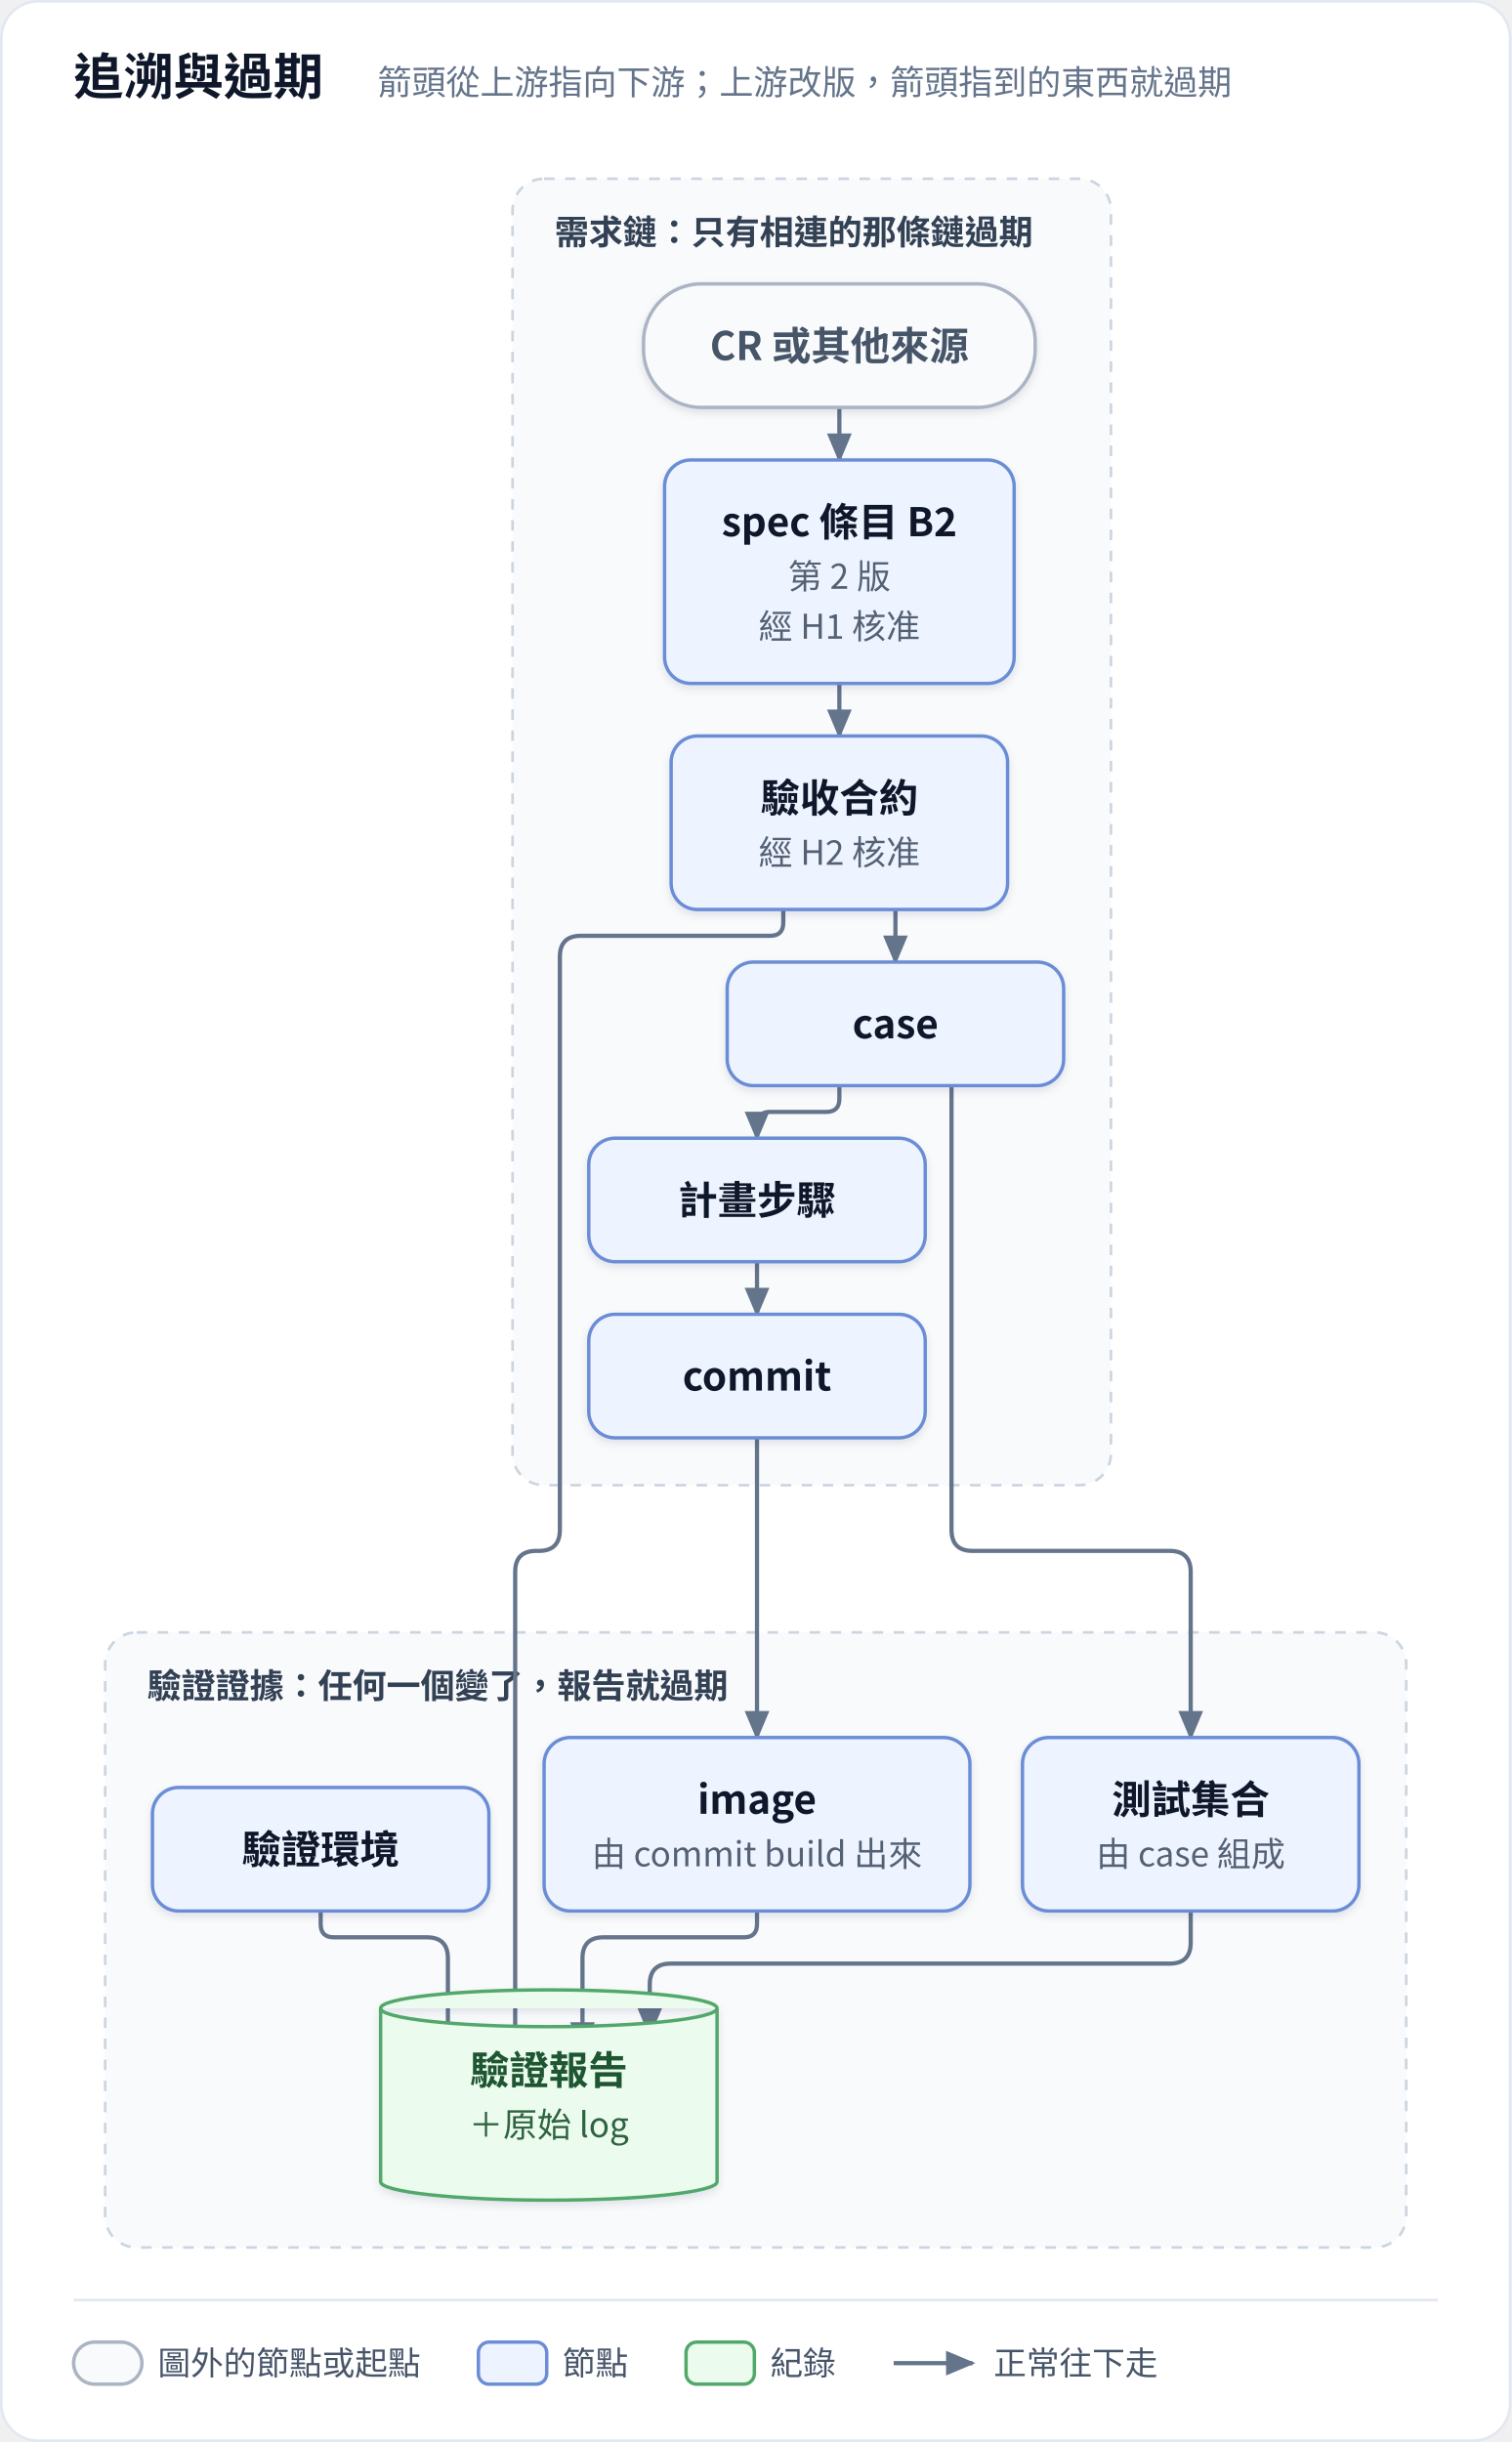
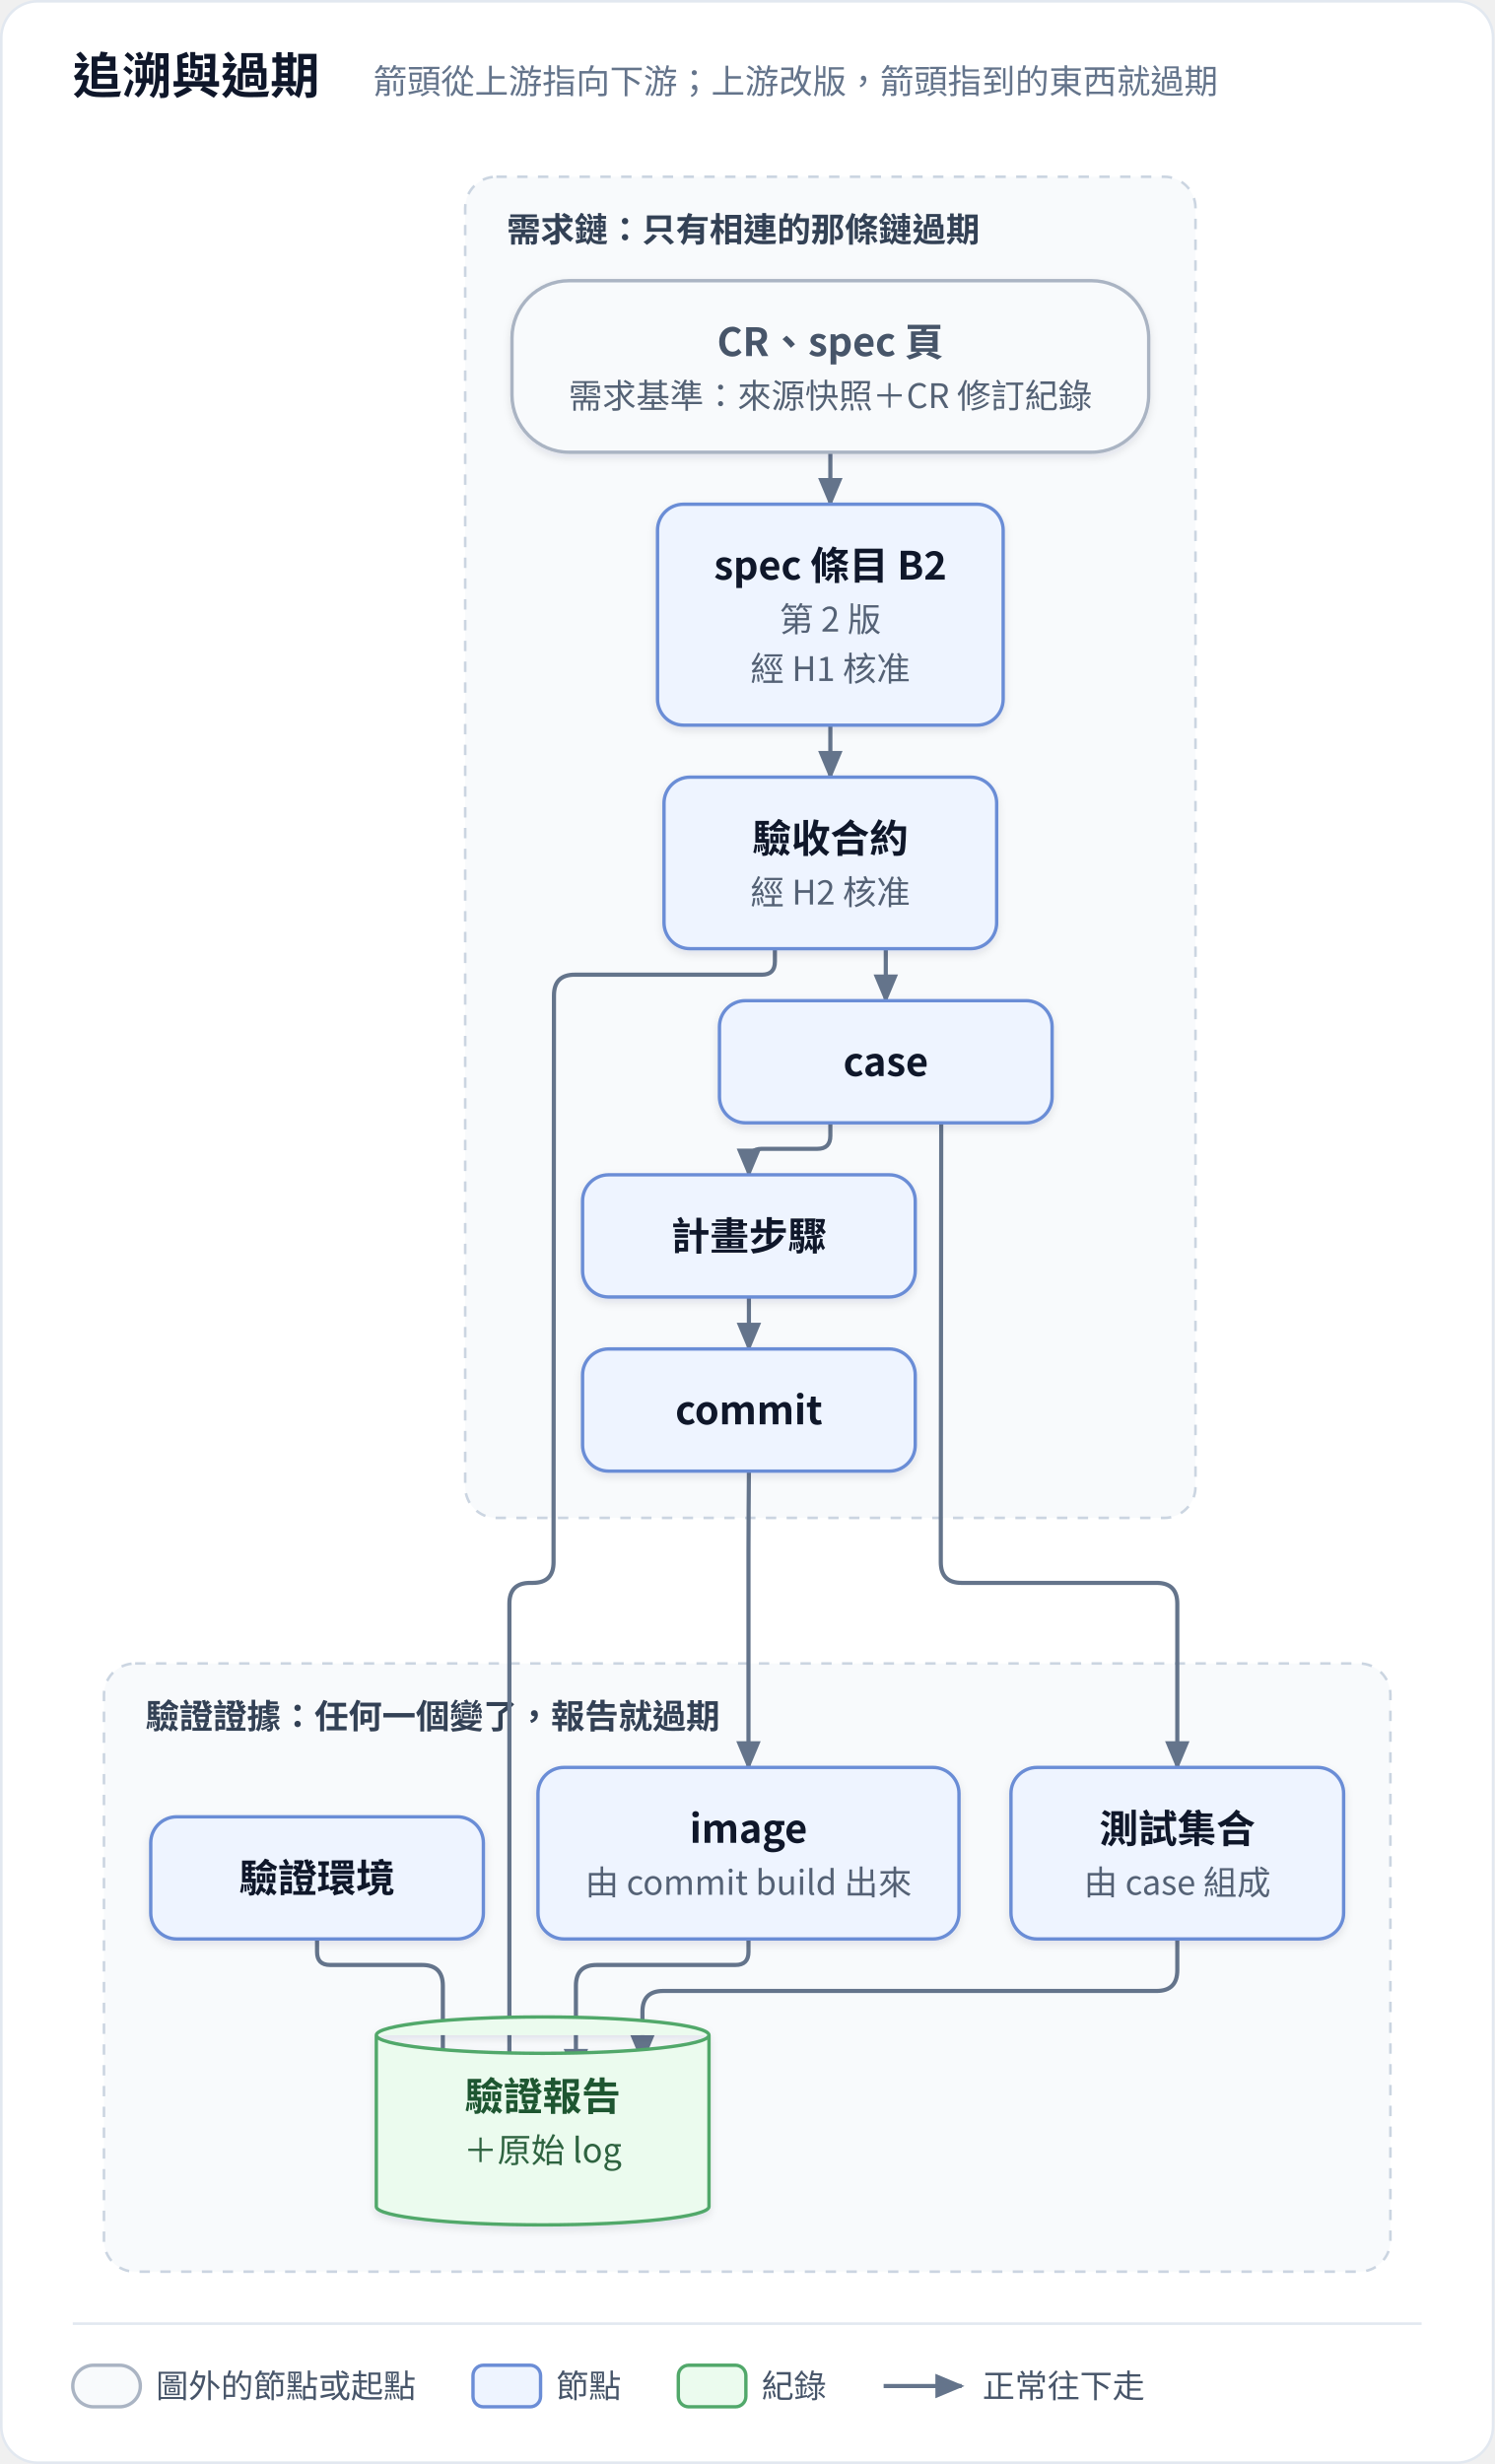
- <svg xmlns="http://www.w3.org/2000/svg" width="575" height="929" viewBox="0 0 575 929" font-family="'PingFang TC','Noto Sans TC','Microsoft JhengHei','Noto Sans CJK TC',system-ui,-apple-system,'Segoe UI',sans-serif" role="img" aria-label="追溯與過期">
+ <svg xmlns="http://www.w3.org/2000/svg" width="575" height="948" viewBox="0 0 575 948" font-family="'PingFang TC','Noto Sans TC','Microsoft JhengHei','Noto Sans CJK TC',system-ui,-apple-system,'Segoe UI',sans-serif" role="img" aria-label="追溯與過期">
  <defs>
    <marker id="a-normal" viewBox="0 0 10 10" refX="9" refY="5" markerWidth="7" markerHeight="7" orient="auto-start-reverse">
      <path d="M0,0.8 L10,5 L0,9.2 Z" fill="#64748B" />
    </marker>
    <marker id="a-back" viewBox="0 0 10 10" refX="9" refY="5" markerWidth="7" markerHeight="7" orient="auto-start-reverse">
      <path d="M0,0.8 L10,5 L0,9.2 Z" fill="#D6336C" />
    </marker>
    <marker id="a-wait" viewBox="0 0 10 10" refX="9" refY="5" markerWidth="7" markerHeight="7" orient="auto-start-reverse">
      <path d="M0,0.8 L10,5 L0,9.2 Z" fill="#94A3B8" />
    </marker>
    <marker id="a-strong" viewBox="0 0 10 10" refX="9" refY="5" markerWidth="5" markerHeight="5" orient="auto-start-reverse">
      <path d="M0,0.8 L10,5 L0,9.2 Z" fill="#334155" />
    </marker>
    <filter id="sh" x="-10%" y="-10%" width="120%" height="140%">
      <feDropShadow dx="0" dy="1.5" stdDeviation="1.6" flood-color="#0F172A" flood-opacity="0.10" />
    </filter>
  </defs>
-   <rect x="0.5" y="0.5" width="574" height="928" rx="14" fill="#FFFFFF" stroke="#E2E8F0" />
+   <rect x="0.5" y="0.5" width="574" height="947" rx="14" fill="#FFFFFF" stroke="#E2E8F0" />
  <text x="28" y="36" font-size="19" font-weight="700" fill="#0F172A">追溯與過期</text>
  <text x="143.65" y="36" font-size="13" fill="#64748B">箭頭從上游指向下游；上游改版，箭頭指到的東西就過期</text>
-   <line x1="28" y1="875" x2="547" y2="875" stroke="#E2E8F0" />
-   <rect x="195" y="68" width="227.667" height="497" rx="12" fill="#F8FAFC" stroke="#CBD5E1" stroke-dasharray="4 4" />
-   <text x="211" y="93" font-size="13" font-weight="700" fill="#334155">需求鏈：只有相連的那條鏈過期</text>
-   <rect x="40" y="621" width="495" height="234" rx="12" fill="#F8FAFC" stroke="#CBD5E1" stroke-dasharray="4 4" />
-   <text x="56" y="646" font-size="13" font-weight="700" fill="#334155">驗證證據：任何一個變了，報告就過期</text>
-   <path d="M319.333,155 L319.333,175" fill="none" stroke="#64748B" stroke-width="1.6" marker-end="url(#a-normal)" />
-   <path d="M319.333,260 L319.333,280" fill="none" stroke="#64748B" stroke-width="1.6" marker-end="url(#a-normal)" />
-   <path d="M340.667,346 L340.667,366" fill="none" stroke="#64748B" stroke-width="1.6" marker-end="url(#a-normal)" />
-   <path d="M319.333,413 L319.333,418 Q319.333,423 314.333,423 L293,423 Q288,423 288,428 L288,433" fill="none" stroke="#64748B" stroke-width="1.6" marker-end="url(#a-normal)" />
-   <path d="M288,480 L288,500" fill="none" stroke="#64748B" stroke-width="1.6" marker-end="url(#a-normal)" />
-   <path d="M288,547 L288,661" fill="none" stroke="#64748B" stroke-width="1.6" marker-end="url(#a-normal)" />
-   <path d="M362,413 L362,582 Q362,590 370,590 L445,590 Q453,590 453,598 L453,661" fill="none" stroke="#64748B" stroke-width="1.6" marker-end="url(#a-normal)" />
-   <path d="M288,727 L288,732 Q288,737 283,737 L229.6,737 Q221.6,737 221.6,745 L221.6,779.393" fill="none" stroke="#64748B" stroke-width="1.6" marker-end="url(#a-normal)" />
-   <path d="M453,727 L453,739 Q453,747 445,747 L255.2,747 Q247.2,747 247.2,755 L247.2,774" fill="none" stroke="#64748B" stroke-width="1.6" marker-end="url(#a-normal)" />
-   <path d="M122,727 L122,732 Q122,737 127,737 L162.4,737 Q170.4,737 170.4,745 L170.4,780.907" fill="none" stroke="#64748B" stroke-width="1.6" marker-end="url(#a-normal)" />
-   <path d="M298,346 L298,351 Q298,356 293,356 L221,356 Q213,356 213,364 L213,582 Q213,590 205,590 L204,590 Q196,590 196,598 L196,780.8" fill="none" stroke="#64748B" stroke-width="1.6" marker-end="url(#a-normal)" />
-   <rect x="244.833" y="108" width="149" height="47" rx="22" fill="#F8FAFC" stroke="#AAB4C3" stroke-width="1.3" filter="url(#sh)" />
-   <text x="319.333" y="137" font-size="15" font-weight="700" fill="#475569" text-anchor="middle">CR 或其他來源</text>
-   <rect x="252.833" y="175" width="133" height="85" rx="10" fill="#EEF4FF" stroke="#6B8DD6" stroke-width="1.3" filter="url(#sh)" />
-   <text x="319.333" y="204" font-size="15" font-weight="700" fill="#0F172A" text-anchor="middle">spec 條目 B2</text>
-   <text x="319.333" y="224" font-size="13" fill="#475569" text-anchor="middle" opacity="0.92">第 2 版</text>
-   <text x="319.333" y="243" font-size="13" fill="#475569" text-anchor="middle" opacity="0.92">經 H1 核准</text>
-   <rect x="255.333" y="280" width="128" height="66" rx="10" fill="#EEF4FF" stroke="#6B8DD6" stroke-width="1.3" filter="url(#sh)" />
-   <text x="319.333" y="309" font-size="15" font-weight="700" fill="#0F172A" text-anchor="middle">驗收合約</text>
-   <text x="319.333" y="329" font-size="13" fill="#475569" text-anchor="middle" opacity="0.92">經 H2 核准</text>
-   <rect x="276.667" y="366" width="128" height="47" rx="10" fill="#EEF4FF" stroke="#6B8DD6" stroke-width="1.3" filter="url(#sh)" />
-   <text x="340.667" y="395" font-size="15" font-weight="700" fill="#0F172A" text-anchor="middle">case</text>
-   <rect x="224" y="433" width="128" height="47" rx="10" fill="#EEF4FF" stroke="#6B8DD6" stroke-width="1.3" filter="url(#sh)" />
-   <text x="288" y="462" font-size="15" font-weight="700" fill="#0F172A" text-anchor="middle">計畫步驟</text>
-   <rect x="224" y="500" width="128" height="47" rx="10" fill="#EEF4FF" stroke="#6B8DD6" stroke-width="1.3" filter="url(#sh)" />
-   <text x="288" y="529" font-size="15" font-weight="700" fill="#0F172A" text-anchor="middle">commit</text>
-   <rect x="207" y="661" width="162" height="66" rx="10" fill="#EEF4FF" stroke="#6B8DD6" stroke-width="1.3" filter="url(#sh)" />
-   <text x="288" y="690" font-size="15" font-weight="700" fill="#0F172A" text-anchor="middle">image</text>
-   <text x="288" y="710" font-size="13" fill="#475569" text-anchor="middle" opacity="0.92">由 commit build 出來</text>
-   <rect x="389" y="661" width="128" height="66" rx="10" fill="#EEF4FF" stroke="#6B8DD6" stroke-width="1.3" filter="url(#sh)" />
-   <text x="453" y="690" font-size="15" font-weight="700" fill="#0F172A" text-anchor="middle">測試集合</text>
-   <text x="453" y="710" font-size="13" fill="#475569" text-anchor="middle" opacity="0.92">由 case 組成</text>
-   <rect x="58" y="680" width="128" height="47" rx="10" fill="#EEF4FF" stroke="#6B8DD6" stroke-width="1.3" filter="url(#sh)" />
-   <text x="122" y="709" font-size="15" font-weight="700" fill="#0F172A" text-anchor="middle">驗證環境</text>
-   <path d="M144.8,764 A64,7 0 0 1 272.8,764 V830 A64,7 0 0 1 144.8,830 Z M144.8,764 A64,7 0 0 0 272.8,764" fill="#EBFBEE" stroke="#51A86A" stroke-width="1.3" filter="url(#sh)" />
-   <text x="208.8" y="793" font-size="15" font-weight="700" fill="#1E5631" text-anchor="middle">驗證報告</text>
-   <text x="208.8" y="813" font-size="13" fill="#1E5631" text-anchor="middle" opacity="0.92">＋原始 log</text>
-   <rect x="28" y="891" width="26" height="16" rx="8" fill="#F8FAFC" stroke="#AAB4C3" stroke-width="1.3" />
-   <text x="60" y="903.5" font-size="12.5" fill="#475569">圖外的節點或起點</text>
-   <rect x="182" y="891" width="26" height="16" rx="4" fill="#EEF4FF" stroke="#6B8DD6" stroke-width="1.3" />
-   <text x="214" y="903.5" font-size="12.5" fill="#475569">節點</text>
-   <rect x="261" y="891" width="26" height="16" rx="4" fill="#EBFBEE" stroke="#51A86A" stroke-width="1.3" />
-   <text x="293" y="903.5" font-size="12.5" fill="#475569">紀錄</text>
-   <path d="M340,899 H370" stroke="#64748B" stroke-width="1.6" marker-end="url(#a-normal)" />
-   <text x="378" y="903.5" font-size="12.5" fill="#475569">正常往下走</text>
+   <line x1="28" y1="894" x2="547" y2="894" stroke="#E2E8F0" />
+   <rect x="179" y="68" width="281" height="516" rx="12" fill="#F8FAFC" stroke="#CBD5E1" stroke-dasharray="4 4" />
+   <text x="195" y="93" font-size="13" font-weight="700" fill="#334155">需求鏈：只有相連的那條鏈過期</text>
+   <rect x="40" y="640" width="495" height="234" rx="12" fill="#F8FAFC" stroke="#CBD5E1" stroke-dasharray="4 4" />
+   <text x="56" y="665" font-size="13" font-weight="700" fill="#334155">驗證證據：任何一個變了，報告就過期</text>
+   <path d="M319.5,174 L319.5,194" fill="none" stroke="#64748B" stroke-width="1.6" marker-end="url(#a-normal)" />
+   <path d="M319.5,279 L319.5,299" fill="none" stroke="#64748B" stroke-width="1.6" marker-end="url(#a-normal)" />
+   <path d="M340.833,365 L340.833,385" fill="none" stroke="#64748B" stroke-width="1.6" marker-end="url(#a-normal)" />
+   <path d="M319.5,432 L319.5,437 Q319.5,442 314.5,442 L293.167,442 Q288.167,442 288.167,447 L288.167,452" fill="none" stroke="#64748B" stroke-width="1.6" marker-end="url(#a-normal)" />
+   <path d="M288.167,499 L288.167,519" fill="none" stroke="#64748B" stroke-width="1.6" marker-end="url(#a-normal)" />
+   <path d="M288.167,566 L288.058,581 Q288,589 288,597 L288,680" fill="none" stroke="#64748B" stroke-width="1.6" marker-end="url(#a-normal)" />
+   <path d="M362.167,432 L362.008,581 Q362,589 362,597 L362,601 Q362,609 370,609 L445,609 Q453,609 453,617 L453,680" fill="none" stroke="#64748B" stroke-width="1.6" marker-end="url(#a-normal)" />
+   <path d="M288,746 L288,751 Q288,756 283,756 L229.6,756 Q221.6,756 221.6,764 L221.6,798.393" fill="none" stroke="#64748B" stroke-width="1.6" marker-end="url(#a-normal)" />
+   <path d="M453,746 L453,758 Q453,766 445,766 L255.2,766 Q247.2,766 247.2,774 L247.2,793" fill="none" stroke="#64748B" stroke-width="1.6" marker-end="url(#a-normal)" />
+   <path d="M122,746 L122,751 Q122,756 127,756 L162.4,756 Q170.4,756 170.4,764 L170.4,799.907" fill="none" stroke="#64748B" stroke-width="1.6" marker-end="url(#a-normal)" />
+   <path d="M298.167,365 L298.167,370 Q298.167,375 293.167,375 L221.167,375 Q213.167,375 213.16,383 L213.006,581 Q213,589 213,597 L213,601 Q213,609 205,609 L204,609 Q196,609 196,617 L196,799.8" fill="none" stroke="#64748B" stroke-width="1.6" marker-end="url(#a-normal)" />
+   <rect x="197" y="108" width="245" height="66" rx="22" fill="#F8FAFC" stroke="#AAB4C3" stroke-width="1.3" filter="url(#sh)" />
+   <text x="319.5" y="137" font-size="15" font-weight="700" fill="#475569" text-anchor="middle">CR、spec 頁</text>
+   <text x="319.5" y="157" font-size="13" fill="#475569" text-anchor="middle" opacity="0.92">需求基準：來源快照＋CR 修訂紀錄</text>
+   <rect x="253" y="194" width="133" height="85" rx="10" fill="#EEF4FF" stroke="#6B8DD6" stroke-width="1.3" filter="url(#sh)" />
+   <text x="319.5" y="223" font-size="15" font-weight="700" fill="#0F172A" text-anchor="middle">spec 條目 B2</text>
+   <text x="319.5" y="243" font-size="13" fill="#475569" text-anchor="middle" opacity="0.92">第 2 版</text>
+   <text x="319.5" y="262" font-size="13" fill="#475569" text-anchor="middle" opacity="0.92">經 H1 核准</text>
+   <rect x="255.5" y="299" width="128" height="66" rx="10" fill="#EEF4FF" stroke="#6B8DD6" stroke-width="1.3" filter="url(#sh)" />
+   <text x="319.5" y="328" font-size="15" font-weight="700" fill="#0F172A" text-anchor="middle">驗收合約</text>
+   <text x="319.5" y="348" font-size="13" fill="#475569" text-anchor="middle" opacity="0.92">經 H2 核准</text>
+   <rect x="276.833" y="385" width="128" height="47" rx="10" fill="#EEF4FF" stroke="#6B8DD6" stroke-width="1.3" filter="url(#sh)" />
+   <text x="340.833" y="414" font-size="15" font-weight="700" fill="#0F172A" text-anchor="middle">case</text>
+   <rect x="224.167" y="452" width="128" height="47" rx="10" fill="#EEF4FF" stroke="#6B8DD6" stroke-width="1.3" filter="url(#sh)" />
+   <text x="288.167" y="481" font-size="15" font-weight="700" fill="#0F172A" text-anchor="middle">計畫步驟</text>
+   <rect x="224.167" y="519" width="128" height="47" rx="10" fill="#EEF4FF" stroke="#6B8DD6" stroke-width="1.3" filter="url(#sh)" />
+   <text x="288.167" y="548" font-size="15" font-weight="700" fill="#0F172A" text-anchor="middle">commit</text>
+   <rect x="207" y="680" width="162" height="66" rx="10" fill="#EEF4FF" stroke="#6B8DD6" stroke-width="1.3" filter="url(#sh)" />
+   <text x="288" y="709" font-size="15" font-weight="700" fill="#0F172A" text-anchor="middle">image</text>
+   <text x="288" y="729" font-size="13" fill="#475569" text-anchor="middle" opacity="0.92">由 commit build 出來</text>
+   <rect x="389" y="680" width="128" height="66" rx="10" fill="#EEF4FF" stroke="#6B8DD6" stroke-width="1.3" filter="url(#sh)" />
+   <text x="453" y="709" font-size="15" font-weight="700" fill="#0F172A" text-anchor="middle">測試集合</text>
+   <text x="453" y="729" font-size="13" fill="#475569" text-anchor="middle" opacity="0.92">由 case 組成</text>
+   <rect x="58" y="699" width="128" height="47" rx="10" fill="#EEF4FF" stroke="#6B8DD6" stroke-width="1.3" filter="url(#sh)" />
+   <text x="122" y="728" font-size="15" font-weight="700" fill="#0F172A" text-anchor="middle">驗證環境</text>
+   <path d="M144.8,783 A64,7 0 0 1 272.8,783 V849 A64,7 0 0 1 144.8,849 Z M144.8,783 A64,7 0 0 0 272.8,783" fill="#EBFBEE" stroke="#51A86A" stroke-width="1.3" filter="url(#sh)" />
+   <text x="208.8" y="812" font-size="15" font-weight="700" fill="#1E5631" text-anchor="middle">驗證報告</text>
+   <text x="208.8" y="832" font-size="13" fill="#1E5631" text-anchor="middle" opacity="0.92">＋原始 log</text>
+   <rect x="28" y="910" width="26" height="16" rx="8" fill="#F8FAFC" stroke="#AAB4C3" stroke-width="1.3" />
+   <text x="60" y="922.5" font-size="12.5" fill="#475569">圖外的節點或起點</text>
+   <rect x="182" y="910" width="26" height="16" rx="4" fill="#EEF4FF" stroke="#6B8DD6" stroke-width="1.3" />
+   <text x="214" y="922.5" font-size="12.5" fill="#475569">節點</text>
+   <rect x="261" y="910" width="26" height="16" rx="4" fill="#EBFBEE" stroke="#51A86A" stroke-width="1.3" />
+   <text x="293" y="922.5" font-size="12.5" fill="#475569">紀錄</text>
+   <path d="M340,918 H370" stroke="#64748B" stroke-width="1.6" marker-end="url(#a-normal)" />
+   <text x="378" y="922.5" font-size="12.5" fill="#475569">正常往下走</text>
</svg>
